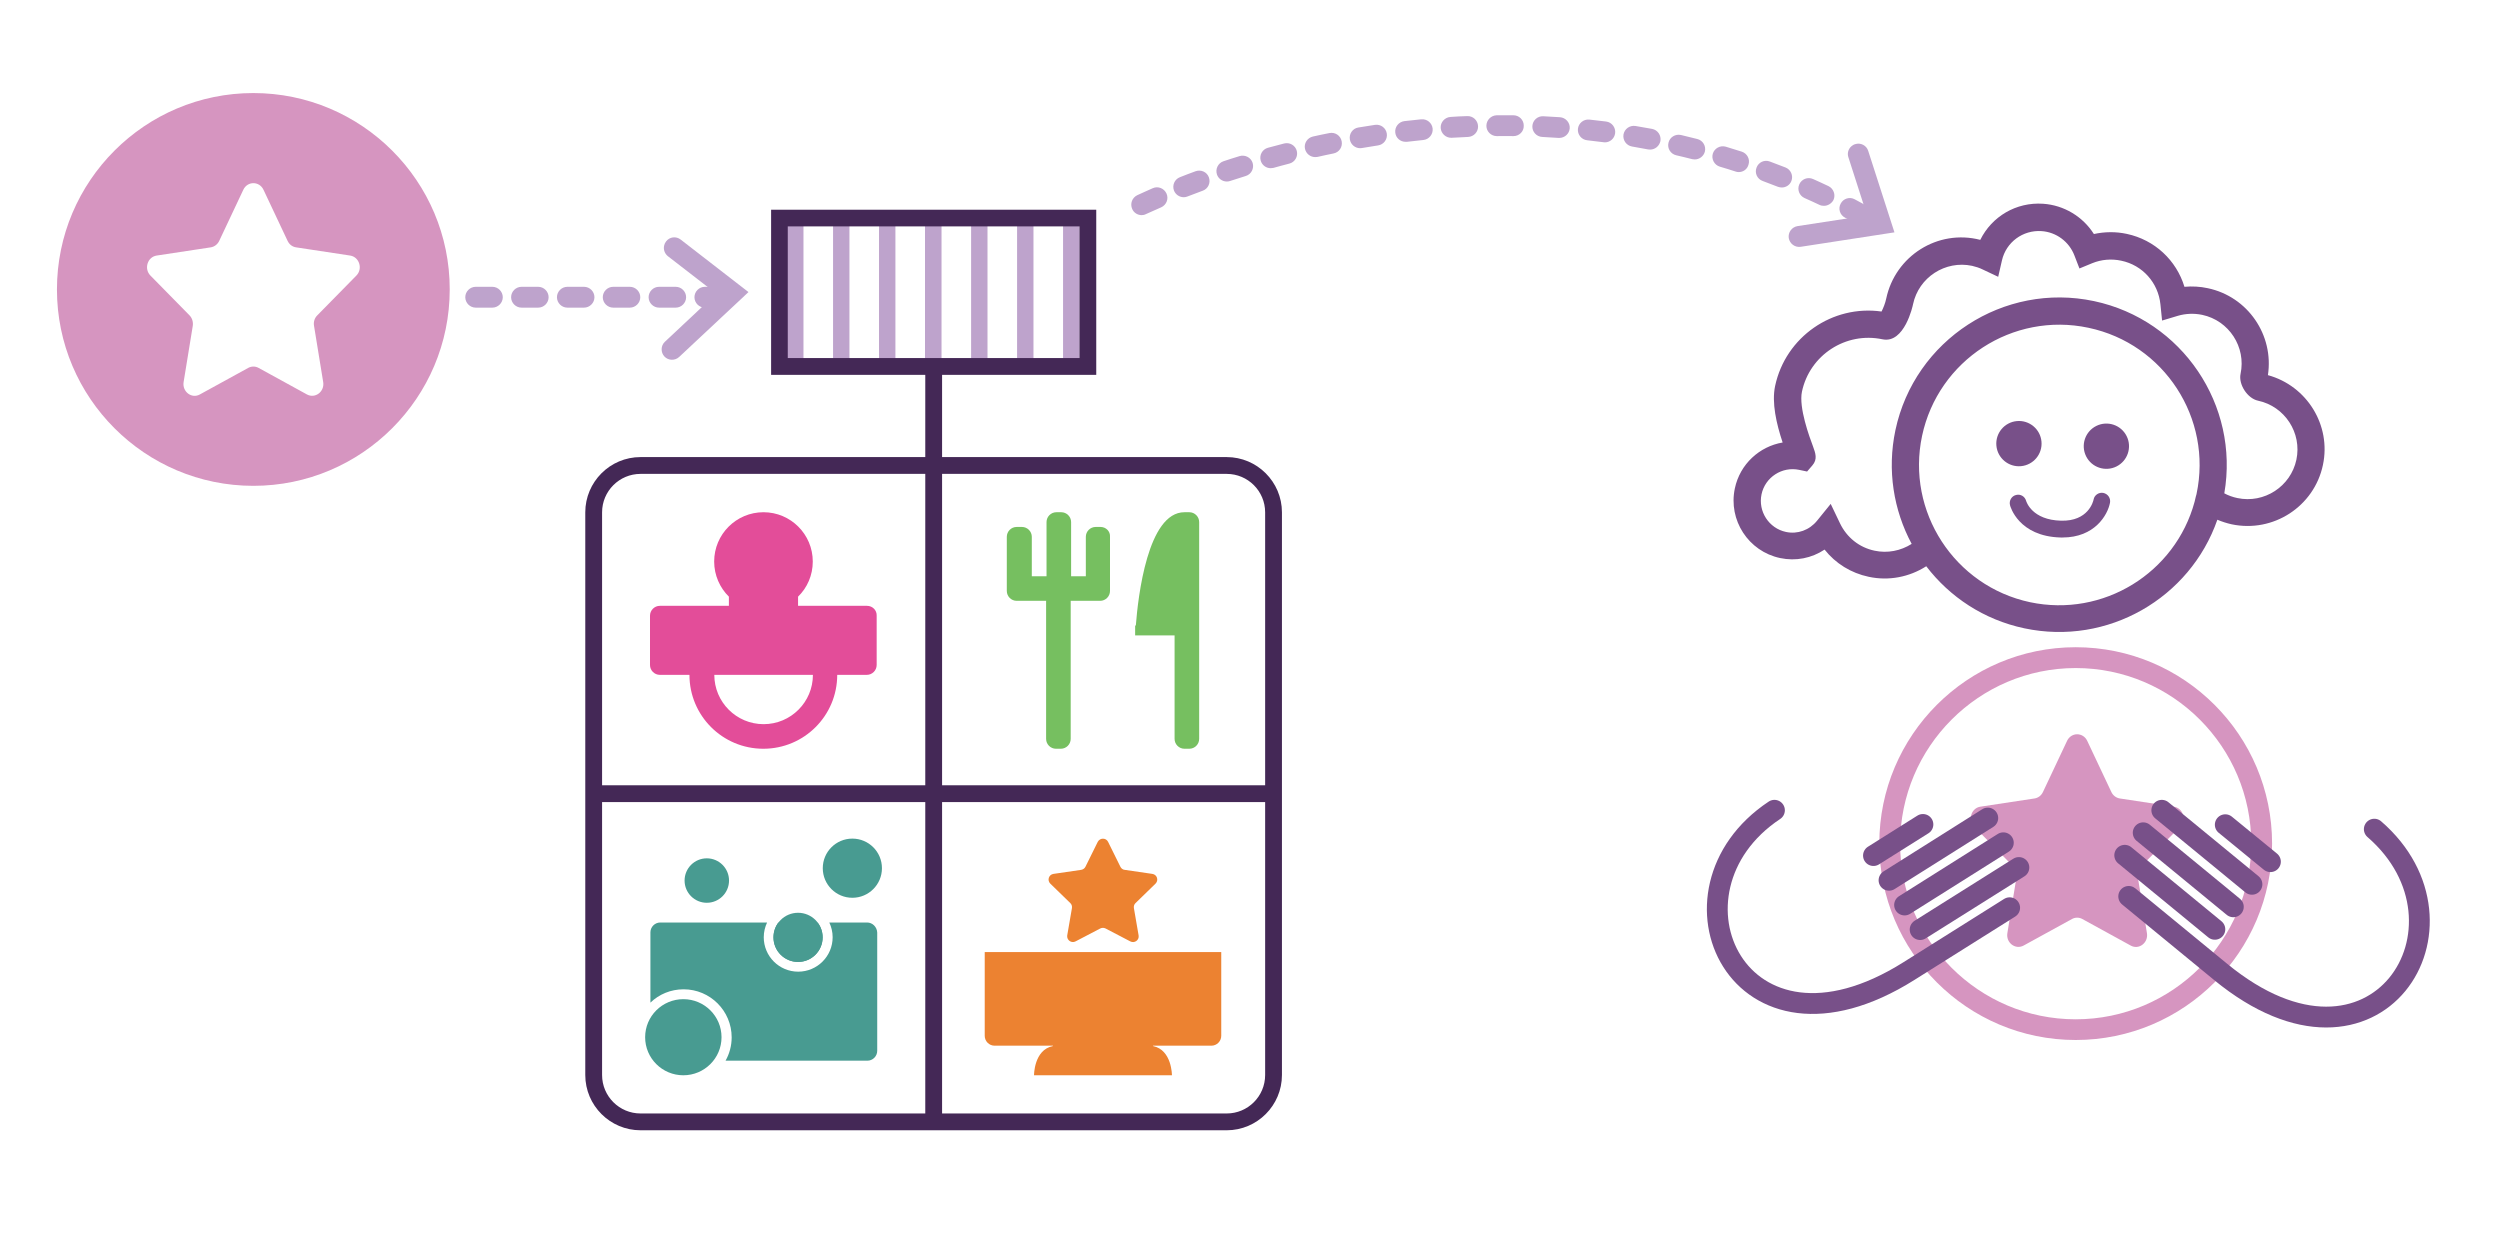
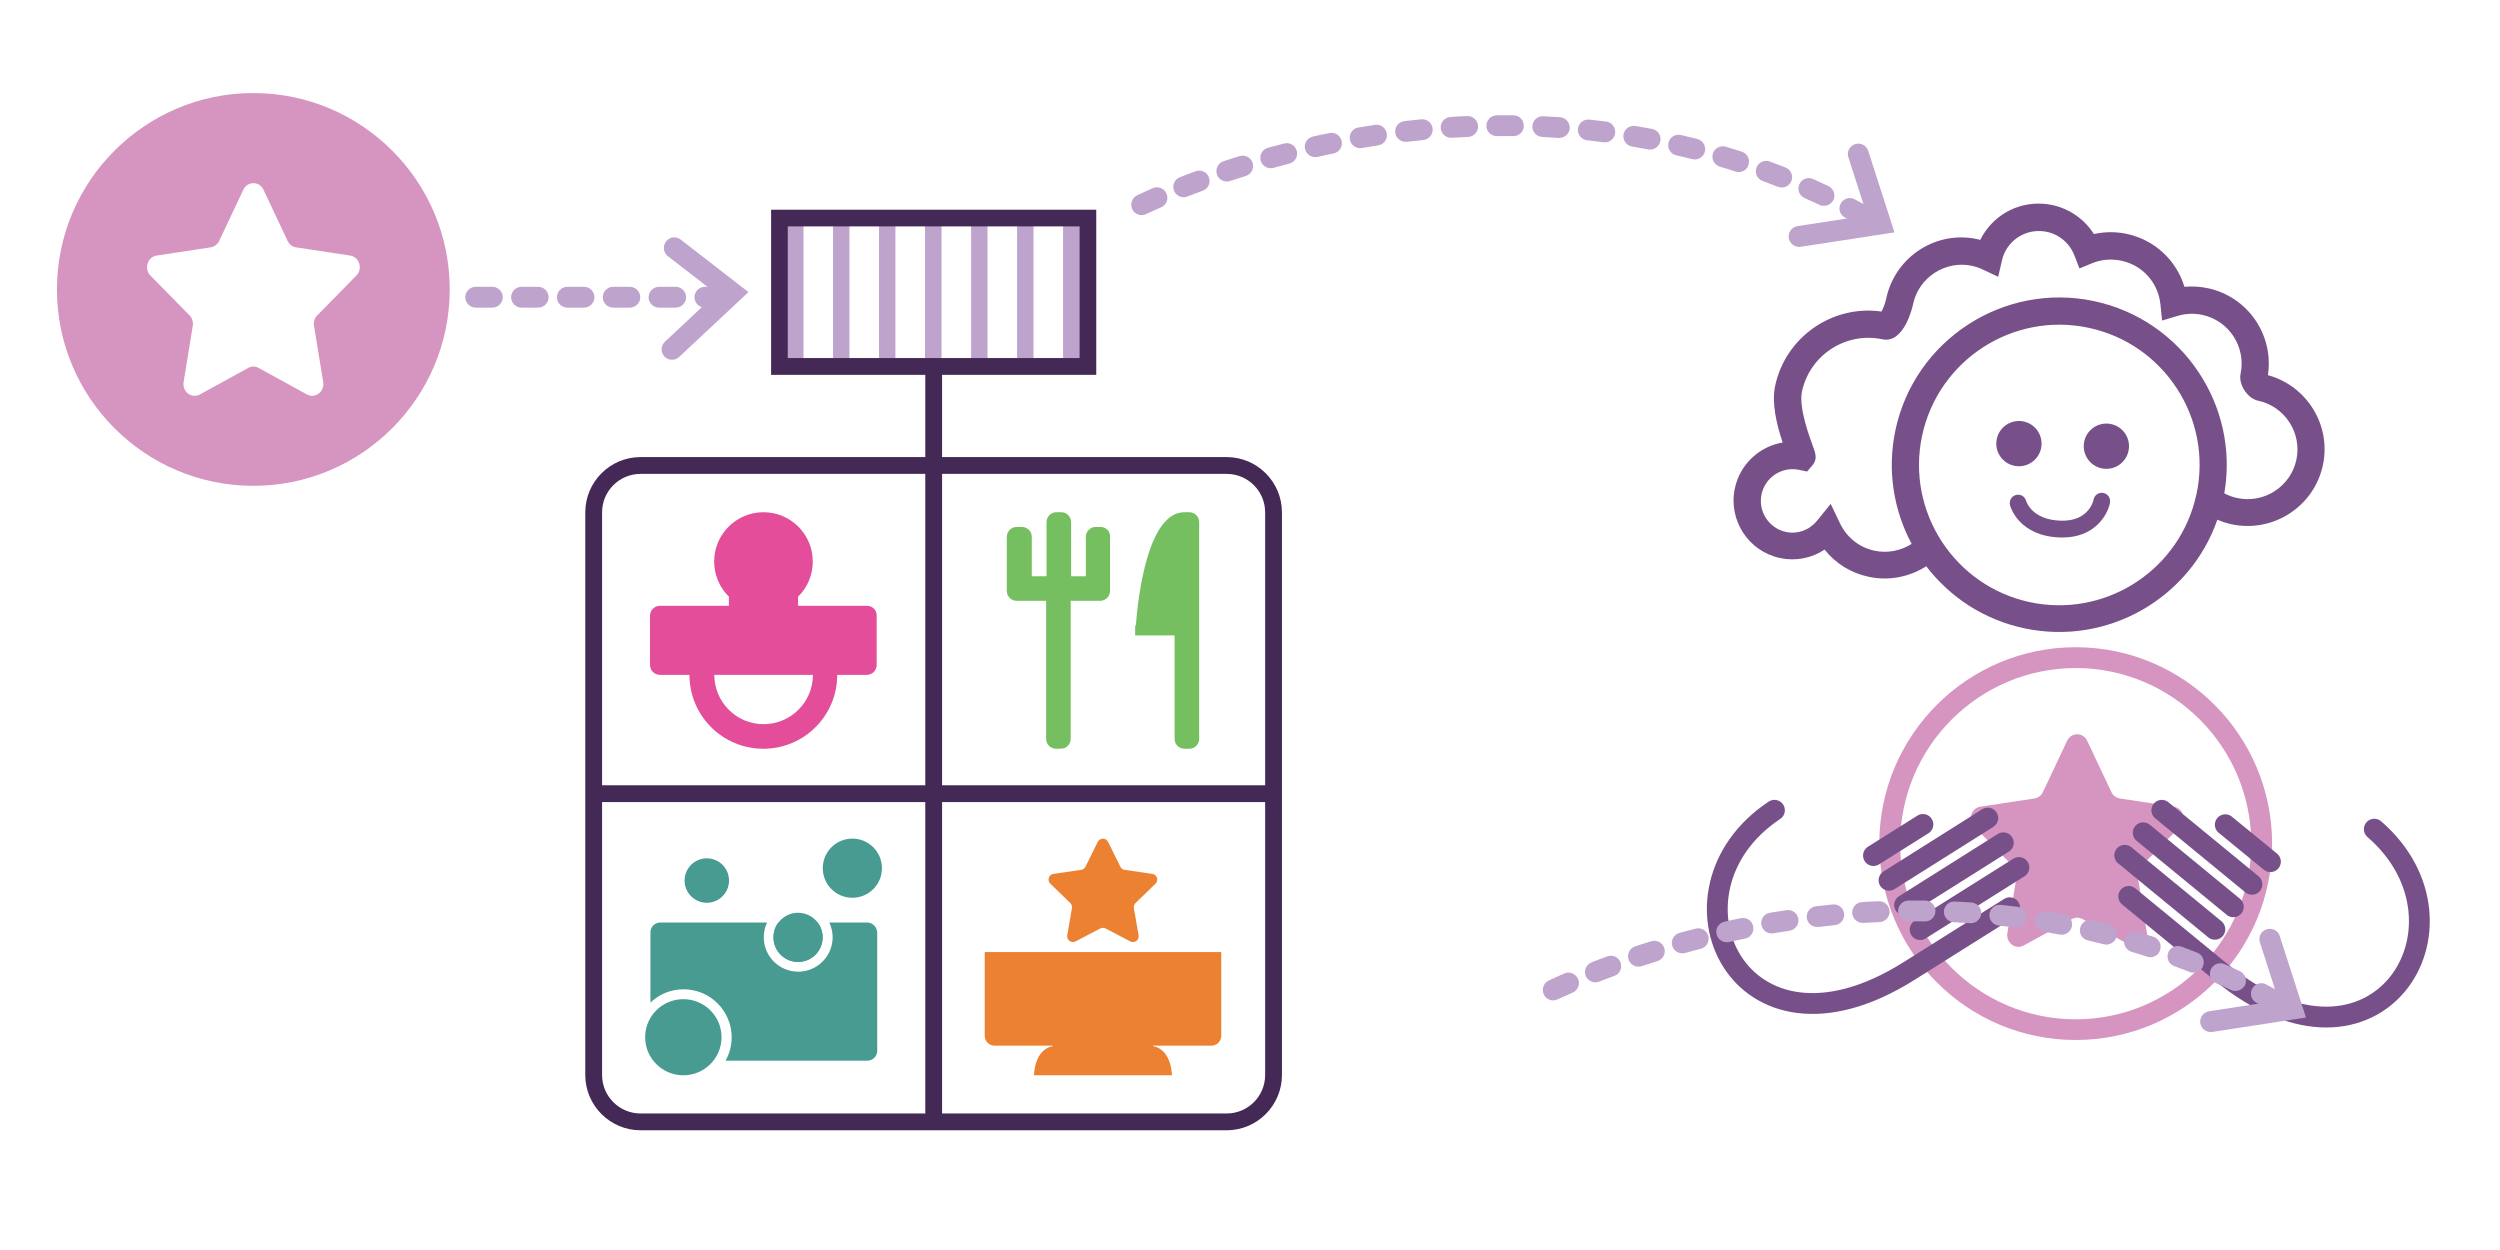
<svg xmlns="http://www.w3.org/2000/svg" version="1.1" x="0px" y="0px" viewBox="0 0 1800 900" style="enable-background:new 0 0 1800 900;" xml:space="preserve">
  <style type="text/css">
	.st0{fill:#D695C0;}
	.st1{fill:#E34D99;}
	.st2{fill:#76BF60;}
	.st3{fill:#EC8231;}
	.st4{fill:#489B91;}
	.st5{fill:none;stroke:#442856;stroke-linecap:round;stroke-miterlimit:10;}
	.st6{fill:#BEA3CC;}
	.st7{fill:#442856;}
	.st8{fill:#785089;}
	.st9{fill:none;stroke:#442856;stroke-width:15;stroke-miterlimit:10;}
	.st10{fill:none;stroke:#BEA3CC;stroke-width:15;stroke-linecap:round;stroke-miterlimit:10;stroke-dasharray:12,21;}
	.st11{clip-path:url(#SVGID_2_);}
	.st12{fill:none;stroke:#D695C0;stroke-width:16;stroke-miterlimit:10;}
	.st13{fill:none;stroke:#785089;stroke-width:15;stroke-linecap:round;stroke-miterlimit:10;}
	.st14{fill:#C7E2C0;}
	.st15{fill:#9BD2CA;}
	.st16{fill:#FBC089;}
	.st17{fill:#E9A6C9;}
	.st18{fill:#F0CEE2;}
	.st19{fill:none;stroke:#442856;stroke-width:15;stroke-linecap:round;stroke-miterlimit:10;}
</style>
  <g id="Layer_1">
    <g>
      <path class="st0" d="M1494.5,466c-78,0-141.4,63.4-141.4,141.4c0,78,63.4,141.4,141.4,141.4s141.4-63.4,141.4-141.4    C1635.9,529.4,1572.5,466,1494.5,466z M1494.5,733.9c-69.7,0-126.4-56.7-126.4-126.4S1424.8,481,1494.5,481    s126.4,56.7,126.4,126.4S1564.2,733.9,1494.5,733.9z" />
      <path class="st0" d="M1565.2,580.8l-38.9-5.9c-2.6-0.4-4.9-2.1-6.1-4.6l-17.4-36.9c-3-6.3-11.5-6.3-14.5,0l-17.4,36.9    c-1.2,2.5-3.4,4.2-6.1,4.6l-38.9,5.9c-6.6,1-9.3,9.5-4.5,14.4l28.2,28.7c1.9,1.9,2.8,4.7,2.3,7.5l-6.6,40.5    c-1.1,6.9,5.8,12.1,11.7,8.9l34.8-19.1c2.3-1.3,5.2-1.3,7.5,0l34.8,19.1c5.9,3.3,12.8-2,11.7-8.9l-6.6-40.5    c-0.4-2.7,0.4-5.5,2.3-7.5l28.2-28.7C1574.5,590.3,1571.8,581.8,1565.2,580.8z" />
    </g>
    <path class="st0" d="M182.4,67C104.4,67,41,130.4,41,208.4c0,78,63.4,141.4,141.4,141.4c78,0,141.4-63.4,141.4-141.4   C323.9,130.4,260.4,67,182.4,67z M226.1,234.6l6.6,40.5c1.1,6.9-5.8,12.1-11.7,8.9l-34.8-19.1c-2.3-1.3-5.2-1.3-7.5,0L143.9,284   c-5.9,3.3-12.8-2-11.7-8.9l6.6-40.5c0.4-2.7-0.4-5.5-2.3-7.5l-28.2-28.7c-4.8-4.9-2.1-13.4,4.5-14.4l38.9-5.9   c2.6-0.4,4.9-2.1,6.1-4.6l17.4-36.9c3-6.3,11.5-6.3,14.5,0l17.4,36.9c1.2,2.5,3.4,4.2,6.1,4.6l38.9,5.9c6.6,1,9.3,9.5,4.5,14.4   l-28.2,28.7C226.5,229,225.6,231.8,226.1,234.6z" />
    <g>
      <rect x="566.7" y="157.6" class="st6" width="11.8" height="104.3" />
      <rect x="599.8" y="158.9" class="st6" width="11.8" height="104.3" />
      <rect x="632.9" y="156.2" class="st6" width="11.8" height="104.3" />
      <polygon class="st6" points="666,156.2 666,259.2 666,260.5 677.9,260.5 677.9,259.2 677.9,156.2 677.9,154.9 666,154.9   " />
      <polygon class="st6" points="699.2,156.2 699.2,259.2 699.2,260.5 711,260.5 711,259.2 711,156.2 711,154.9 699.2,154.9   " />
      <rect x="732.3" y="156.2" class="st6" width="11.8" height="104.3" />
      <rect x="765.4" y="156.2" class="st6" width="11.8" height="104.3" />
    </g>
    <path class="st7" d="M883.2,813.8h-422c-21.9,0-39.8-17.8-39.8-39.8V368.9c0-21.9,17.8-39.8,39.8-39.8h422   c21.9,0,39.8,17.8,39.8,39.8V774C923,795.9,905.2,813.8,883.2,813.8z M461.2,341.2c-15.3,0-27.7,12.4-27.7,27.7V774   c0,15.3,12.4,27.7,27.7,27.7h422c15.3,0,27.7-12.4,27.7-27.7V368.9c0-15.3-12.4-27.7-27.7-27.7H461.2z" />
    <rect x="427.5" y="565.4" class="st7" width="489.5" height="12.1" />
    <rect x="666.2" y="266.2" class="st7" width="12.1" height="541.5" />
    <path class="st7" d="M789.3,269.9H555.2V151h234.1V269.9z M567.2,257.8h210v-94.8h-210V257.8z" />
    <path class="st1" d="M624.3,436.2h-49.7v-6.6c6.6-6.4,10.6-15.4,10.6-25.3c0-19.6-15.9-35.5-35.5-35.5c-19.6,0-35.5,15.9-35.5,35.5   c0,9.9,4.1,18.9,10.6,25.3v6.6h-49.7c-3.9,0-7.1,3.2-7.1,7.1v35.5c0,3.9,3.2,7.1,7.1,7.1h21.3c0,29.4,23.8,53.2,53.2,53.2   s53.2-23.8,53.2-53.2h21.3c3.9,0,7.1-3.2,7.1-7.1v-35.5C631.4,439.4,628.2,436.2,624.3,436.2z M549.8,521.4   c-19.6,0-35.5-15.9-35.5-35.5h71C585.3,505.5,569.4,521.4,549.8,521.4z" />
    <g>
      <path class="st3" d="M797.8,606.1l8.9,18c0.6,1.2,1.8,2.1,3.1,2.2l19.9,2.9c3.4,0.5,4.7,4.6,2.3,7l-14.4,14    c-1,0.9-1.4,2.3-1.2,3.6l3.4,19.7c0.6,3.4-3,5.9-6,4.3l-17.8-9.3c-1.2-0.6-2.6-0.6-3.8,0l-17.8,9.3c-3,1.6-6.5-1-6-4.3l3.4-19.7    c0.2-1.3-0.2-2.7-1.2-3.6l-14.4-14c-2.4-2.4-1.1-6.5,2.3-7l19.9-2.9c1.3-0.2,2.5-1,3.1-2.2l8.9-18    C792,603.1,796.3,603.1,797.8,606.1z" />
      <path class="st3" d="M709,685.5v60.3c0,3.9,3.2,7.1,7.1,7.1h42.1l-0.2,0.3c-13.6,2.7-13.5,21-13.5,21h3.2h92.9h3.2    c0,0,0-18.2-13.5-21l-0.2-0.3h42.1c3.9,0,7.1-3.2,7.1-7.1v-60.3H709z" />
    </g>
    <g>
      <path class="st2" d="M792.4,379.4h-3.5c-3.9,0-7.1,3.2-7.1,7.1v28.4h-10.6v-39c0-3.9-3.2-7.1-7.1-7.1h-3.5c-3.9,0-7.1,3.2-7.1,7.1    v39h-10.6v-28.4c0-3.9-3.2-7.1-7.1-7.1H732c-3.9,0-7.1,3.2-7.1,7.1v28.4v10.6c0,3.9,3.2,7.1,7.1,7.1h3.5h17.7v99.4    c0,3.9,3.2,7.1,7.1,7.1h3.5c3.9,0,7.1-3.2,7.1-7.1v-99.4h17.7h3.5c3.9,0,7.1-3.2,7.1-7.1v-10.6v-28.4    C799.5,382.6,796.3,379.4,792.4,379.4z" />
      <path class="st2" d="M856.3,368.8h-3.5c-26.4,0-33.4,60.6-35,81.6h-0.5v7.1h28.4v74.5c0,3.9,3.2,7.1,7.1,7.1h3.5    c3.9,0,7.1-3.2,7.1-7.1V375.9C863.4,372,860.2,368.8,856.3,368.8z" />
    </g>
    <g>
      <circle class="st4" cx="508.9" cy="634" r="16" />
      <circle class="st4" cx="613.7" cy="625.1" r="21.3" />
      <ellipse class="st4" cx="492" cy="746.8" rx="27.5" ry="27.4" />
      <circle class="st4" cx="574.6" cy="674.9" r="17.7" />
      <g>
        <path class="st4" d="M624.3,664.2h-27.2c1.5,3.2,2.4,6.8,2.4,10.6c0,13.7-11.1,24.8-24.8,24.8c-13.7,0-24.8-11.1-24.8-24.8     c0-3.8,0.9-7.4,2.4-10.6h-76.9c-3.9,0-7.1,3.2-7.1,7.1v50.6c6.2-6,14.6-9.6,23.9-9.6c19.1,0,34.6,15.5,34.6,34.6     c0,6.1-1.6,11.8-4.4,16.8h102.1c3.9,0,7.1-3.2,7.1-7.1v-85.2C631.4,667.4,628.2,664.2,624.3,664.2z" />
        <path class="st4" d="M556.9,674.9c0,9.8,8,17.7,17.7,17.7c9.8,0,17.7-8,17.7-17.7c0-4-1.3-7.7-3.6-10.6h-28.4     C558.2,667.2,556.9,670.9,556.9,674.9z" />
      </g>
    </g>
    <g>
      <path class="st8" d="M1632.9,270.1c4.4-28.8-14.4-56.5-43.3-62.6c-5.5-1.2-11.2-1.5-16.8-1c-5.8-19.1-21.4-33.8-41.5-38.1    c-7.9-1.7-15.9-1.6-23.7,0.1c-7.9-12.5-21.5-20.8-36.6-21.8c-19.4-1.3-36.9,9.2-45.2,26c-30.6-7.9-61.2,11.6-67.7,42.2    c-0.7,3.4-2.2,7.1-3.4,9.4c-35.3-5-69,18.2-76.6,53.5c-2.6,12.1,0.9,27.3,5.4,40.8c-16.6,2.8-30.7,15.5-34.4,33    c-4.9,22.9,9.8,45.4,32.6,50.2c11.3,2.4,22.7,0.1,32-6.1c7.9,10,19,16.9,31.8,19.6c14.4,3.1,29.2,0.2,41.4-7.6    c16.9,22.1,41.4,38.5,70.7,44.7c60,12.7,119.2-21.7,138.9-78.2c3.3,1.4,6.7,2.5,10.3,3.3c29.9,6.3,59.4-12.8,65.7-42.7    C1678.6,306.2,1661,277.8,1632.9,270.1z M1581.5,355.7c0,0.1-0.1,0.3-0.1,0.4l0,0c-0.1,0.5-0.3,0.9-0.4,1.4l-0.9,3.8    c-13.9,51.3-65.8,83.4-118.4,72.3c-54.5-11.6-89.4-65.3-77.8-119.8c11.6-54.5,65.3-89.4,119.8-77.8    C1558.2,247.5,1593.1,301.2,1581.5,355.7z M1653.4,331c-4.1,19.3-23.2,31.7-42.5,27.6c-3.3-0.7-6.4-1.8-9.4-3.4    c11-63.4-30.3-124.9-93.8-138.4c-65-13.8-129.2,27.9-143,92.9c-6.1,28.9-1.3,57.6,11.7,81.9c-7.9,5-17.4,6.9-26.7,4.9    c-11-2.3-20-9.5-24.9-19.7l-6.7-14l-9.8,12.1c-5.5,6.8-14.1,9.9-22.4,8.1c-12.3-2.6-20.2-14.8-17.6-27.1    c2.6-12.3,14.8-20.2,27.1-17.6l5.7,1.2l3.8-4.4c3.9-4.5,2.2-8.9,0.5-13.6c-2.6-6.9-10.4-28-8-39.5c5.6-26.4,31.6-43.3,58-37.7    c15.8,3.3,21.8-24.1,22-25.3c4.1-19.3,23.2-31.7,42.5-27.6c2.6,0.6,5.2,1.4,7.8,2.7l11,5.2l2.7-11.8c3-13.1,15-22,28.5-21.1    c10.6,0.7,19.9,7.6,23.7,17.6l3.6,9.3l9.2-3.8c6.6-2.7,13.9-3.3,20.9-1.8c15.3,3.2,26.6,15.8,28.2,31.4l1.2,11.7l11.3-3.4    c5.7-1.7,11.8-1.9,17.6-0.7c19.3,4.1,31.7,23.2,27.6,42.5c-1.6,7.6,5,17.7,12.6,19.3C1645.1,292.6,1657.5,311.7,1653.4,331z" />
      <ellipse transform="matrix(0.9958 -9.180736e-02 9.180736e-02 0.9958 -23.1871 134.8002)" class="st8" cx="1453.6" cy="319.4" rx="16.3" ry="16.3" />
      <ellipse transform="matrix(0.895 -0.446 0.446 0.895 15.9805 710.1978)" class="st8" cx="1516.6" cy="321.2" rx="16.3" ry="16.3" />
      <path class="st8" d="M1514.4,354.9c-3.2-0.6-6.4,1.5-7,4.7c-0.3,1.6-3.9,15.8-23.4,15.3c-20.9-0.5-25-13.6-25.2-14.3    c-0.9-3.2-4.1-5.1-7.3-4.2c-3.2,0.8-5.1,4.1-4.3,7.3c0.2,0.9,6.1,22.5,36.5,23.3c0.4,0,0.9,0,1.3,0c23.2,0,32.5-16.2,34.2-25    C1519.8,358.7,1517.7,355.6,1514.4,354.9z" />
    </g>
    <g>
      <path class="st13" d="M1534,646.5c0,0-16.2-13.3,64.9,53.3c112.3,92.2,190-34.1,110.6-102.8" />
      <line class="st13" x1="1594.7" y1="669.1" x2="1529.8" y2="615.8" />
      <line class="st13" x1="1608" y1="652.9" x2="1543.1" y2="599.6" />
      <line class="st13" x1="1634.7" y1="620.4" x2="1602.2" y2="593.8" />
      <line class="st13" x1="1621.4" y1="636.7" x2="1556.5" y2="583.4" />
    </g>
    <g>
      <path class="st13" d="M1445.5,654.5c0,0,17.8-11.2-71.1,44.7c-123,77.4-184.3-57.7-96.8-115.8" />
      <line class="st13" x1="1382.5" y1="669.3" x2="1453.6" y2="624.6" />
      <line class="st13" x1="1371.3" y1="651.6" x2="1442.4" y2="606.8" />
      <line class="st13" x1="1348.9" y1="616" x2="1384.5" y2="593.6" />
      <line class="st13" x1="1360.1" y1="633.8" x2="1431.2" y2="589" />
    </g>
    <path class="st6" d="M519.5,221.5h-12c-4.1,0-7.5-3.4-7.5-7.5s3.4-7.5,7.5-7.5h12c4.1,0,7.5,3.4,7.5,7.5S523.6,221.5,519.5,221.5z    M486.5,221.5h-12c-4.1,0-7.5-3.4-7.5-7.5s3.4-7.5,7.5-7.5h12c4.1,0,7.5,3.4,7.5,7.5S490.6,221.5,486.5,221.5z M453.5,221.5h-12   c-4.1,0-7.5-3.4-7.5-7.5s3.4-7.5,7.5-7.5h12c4.1,0,7.5,3.4,7.5,7.5S457.6,221.5,453.5,221.5z M420.5,221.5h-12   c-4.1,0-7.5-3.4-7.5-7.5s3.4-7.5,7.5-7.5h12c4.1,0,7.5,3.4,7.5,7.5S424.6,221.5,420.5,221.5z M387.5,221.5h-12   c-4.1,0-7.5-3.4-7.5-7.5s3.4-7.5,7.5-7.5h12c4.1,0,7.5,3.4,7.5,7.5S391.6,221.5,387.5,221.5z M354.5,221.5h-12   c-4.1,0-7.5-3.4-7.5-7.5s3.4-7.5,7.5-7.5h12c4.1,0,7.5,3.4,7.5,7.5S358.6,221.5,354.5,221.5z" />
    <path class="st6" d="M1342.5,163.3c-1.2,0-2.5-0.3-3.7-1c-3.4-1.9-6.9-3.8-10.4-5.6c-3.7-1.9-5.1-6.5-3.1-10.1   c1.9-3.7,6.5-5.1,10.1-3.1c3.6,1.9,7.2,3.9,10.7,5.8c3.6,2,4.9,6.6,2.9,10.2C1347.6,161.9,1345.1,163.3,1342.5,163.3z M822,154.9   c-2.8,0-5.6-1.6-6.8-4.4c-1.7-3.8-0.1-8.2,3.7-10c3.6-1.7,7.4-3.3,11.1-5c3.8-1.7,8.2,0.1,9.9,3.9c1.7,3.8-0.1,8.2-3.9,9.9   c-3.6,1.6-7.3,3.2-10.8,4.8C824.1,154.7,823,154.9,822,154.9z M1313.2,148.2c-1.1,0-2.2-0.2-3.2-0.7c-3.5-1.7-7.2-3.3-10.7-4.9   c-3.8-1.7-5.5-6.1-3.8-9.9c1.7-3.8,6.1-5.5,9.9-3.8c3.7,1.6,7.4,3.4,11.1,5.1c3.7,1.8,5.3,6.3,3.6,10   C1318.7,146.6,1316,148.2,1313.2,148.2z M852.3,142c-3,0-5.8-1.8-7-4.7c-1.5-3.9,0.4-8.2,4.2-9.7c3.7-1.5,7.5-2.9,11.3-4.3   c3.9-1.4,8.2,0.5,9.6,4.4c1.4,3.9-0.5,8.2-4.4,9.6c-3.7,1.4-7.4,2.8-11.1,4.2C854.2,141.8,853.2,142,852.3,142z M1282.9,135   c-0.9,0-1.9-0.2-2.8-0.5c-3.6-1.4-7.3-2.8-11-4.2c-3.9-1.4-5.9-5.7-4.4-9.6c1.4-3.9,5.7-5.9,9.6-4.4c3.8,1.4,7.6,2.9,11.3,4.3   c3.8,1.5,5.7,5.9,4.2,9.7C1288.7,133.2,1285.9,135,1282.9,135z M883.3,130.7c-3.1,0-6.1-2-7.1-5.1c-1.3-3.9,0.8-8.2,4.7-9.5   c3.8-1.3,7.7-2.5,11.6-3.7c3.9-1.2,8.2,1,9.4,4.9c1.2,4-1,8.2-4.9,9.4c-3.7,1.2-7.5,2.4-11.3,3.6   C884.9,130.6,884.1,130.7,883.3,130.7z M1251.9,123.9c-0.8,0-1.5-0.1-2.3-0.4c-3.7-1.2-7.5-2.4-11.3-3.5c-4-1.2-6.2-5.4-5.1-9.3   c1.2-4,5.4-6.2,9.3-5.1c3.9,1.2,7.8,2.4,11.6,3.6c3.9,1.3,6.1,5.5,4.8,9.4C1258,121.9,1255.1,123.9,1251.9,123.9z M914.9,121.1   c-3.3,0-6.3-2.2-7.2-5.5c-1.1-4,1.2-8.1,5.2-9.2c3.9-1.1,7.8-2.1,11.7-3.1c4-1,8.1,1.4,9.1,5.4c1,4-1.4,8.1-5.4,9.1   c-3.8,1-7.7,2-11.5,3.1C916.2,121,915.5,121.1,914.9,121.1z M1220.2,114.8c-0.6,0-1.2-0.1-1.8-0.2c-3.8-1-7.7-1.9-11.5-2.8   c-4-0.9-6.6-4.9-5.6-9c0.9-4,4.9-6.5,9-5.6c3.9,0.9,7.9,1.9,11.8,2.9c4,1,6.4,5.1,5.4,9.1C1226.6,112.5,1223.6,114.8,1220.2,114.8z    M946.9,113.1c-3.4,0-6.5-2.4-7.3-5.9c-0.9-4,1.7-8,5.7-8.9c3.9-0.9,7.9-1.7,11.9-2.5c4.1-0.8,8,1.8,8.8,5.9c0.8,4.1-1.8,8-5.9,8.8   c-3.9,0.8-7.8,1.6-11.6,2.5C948,113,947.4,113.1,946.9,113.1z M1188.1,107.7c-0.5,0-0.9,0-1.4-0.1c-3.8-0.7-7.7-1.4-11.6-2.1   c-4.1-0.7-6.8-4.5-6.2-8.6c0.7-4.1,4.5-6.8,8.6-6.2c4,0.7,8,1.4,12,2.1c4.1,0.8,6.7,4.7,6,8.8   C1194.7,105.2,1191.6,107.7,1188.1,107.7z M979.3,106.7c-3.6,0-6.8-2.6-7.4-6.3c-0.7-4.1,2.1-8,6.1-8.6c4-0.7,8-1.3,12-1.9   c4.1-0.6,7.9,2.2,8.5,6.3c0.6,4.1-2.2,7.9-6.3,8.5c-3.9,0.6-7.8,1.2-11.7,1.9C980.1,106.7,979.7,106.7,979.3,106.7z M1155.5,102.5   c-0.3,0-0.6,0-1-0.1c-3.9-0.5-7.8-1-11.7-1.4c-4.1-0.4-7.1-4.1-6.7-8.2c0.4-4.1,4.1-7.1,8.2-6.7c4,0.4,8.1,0.9,12.1,1.4   c4.1,0.5,7,4.3,6.5,8.4C1162.4,99.8,1159.2,102.5,1155.5,102.5z M1012,102.1c-3.8,0-7-2.8-7.4-6.6c-0.5-4.1,2.5-7.8,6.6-8.3   c4-0.5,8.1-0.9,12.1-1.3c4.1-0.4,7.8,2.6,8.2,6.7c0.4,4.1-2.6,7.8-6.7,8.2c-3.9,0.4-7.9,0.8-11.8,1.3   C1012.5,102.1,1012.2,102.1,1012,102.1z M1122.7,99.3c-0.2,0-0.3,0-0.5,0c-3.9-0.3-7.9-0.5-11.8-0.7c-4.1-0.2-7.3-3.7-7.1-7.8   c0.2-4.1,3.7-7.3,7.8-7.1c4,0.2,8.1,0.4,12.1,0.7c4.1,0.3,7.3,3.9,7,8C1129.9,96.3,1126.6,99.3,1122.7,99.3z M1044.8,99.2   c-3.9,0-7.2-3.1-7.5-7c-0.3-4.1,2.9-7.7,7-8c4-0.3,8.1-0.5,12.1-0.6c4.1-0.2,7.6,3,7.8,7.2c0.2,4.1-3,7.6-7.2,7.8   c-3.9,0.2-7.9,0.4-11.8,0.6C1045.1,99.2,1045,99.2,1044.8,99.2z M1089.7,98C1089.7,98,1089.7,98,1089.7,98c-4,0-8-0.1-11.9,0   c0,0,0,0-0.1,0c-4.1,0-7.5-3.3-7.5-7.4c0-4.1,3.3-7.5,7.4-7.6c4,0,8.1,0,12.1,0c4.1,0,7.5,3.4,7.4,7.6   C1097.2,94.7,1093.8,98,1089.7,98z" />
    <path class="st6" d="M1332.9,105.4c0.8-0.7,1.7-1.3,2.8-1.6c3.9-1.3,8.2,0.9,9.4,4.8l18.9,58.7l-67.5,10.4   c-4.1,0.6-7.9-2.2-8.6-6.3c-0.6-4.1,2.2-7.9,6.3-8.6l50.1-7.7l-13.5-42C1329.9,110.3,1330.8,107.3,1332.9,105.4z" />
    <path class="st6" d="M478.2,176.7c0.2-1,0.7-2,1.4-2.9c2.5-3.3,7.2-3.9,10.5-1.3l48.8,37.8L489,257c-3,2.8-7.8,2.7-10.6-0.3   c-2.8-3-2.7-7.8,0.3-10.6l37-34.7l-34.9-27C478.5,182.5,477.5,179.5,478.2,176.7z" />
+     <path class="st6" d="M1638.8,728.6c-1.2,0-2.5-0.3-3.7-1c-3.4-1.9-6.9-3.8-10.4-5.6c-3.7-1.9-5.1-6.5-3.1-10.1   c1.9-3.7,6.5-5.1,10.1-3.1c3.6,1.9,7.2,3.9,10.7,5.8c3.6,2,4.9,6.6,2.9,10.2C1644,727.2,1641.4,728.6,1638.8,728.6z M1118.3,720.3   c-2.8,0-5.6-1.6-6.8-4.4c-1.7-3.8-0.1-8.2,3.7-10c3.6-1.7,7.4-3.3,11.1-5c3.8-1.7,8.2,0.1,9.9,3.9c1.7,3.8-0.1,8.2-3.9,9.9   c-3.6,1.6-7.3,3.2-10.8,4.8C1120.4,720,1119.4,720.3,1118.3,720.3z M1609.5,713.5c-1.1,0-2.2-0.2-3.2-0.7   c-3.5-1.7-7.2-3.3-10.7-4.9c-3.8-1.7-5.5-6.1-3.8-9.9c1.7-3.8,6.1-5.5,9.9-3.8c3.7,1.6,7.4,3.4,11.1,5.1c3.7,1.8,5.3,6.3,3.6,10   C1615,711.9,1612.3,713.5,1609.5,713.5z M1148.7,707.3c-3,0-5.8-1.8-7-4.7c-1.5-3.9,0.4-8.2,4.2-9.7c3.7-1.5,7.5-2.9,11.3-4.3   c3.9-1.4,8.2,0.5,9.6,4.4c1.4,3.9-0.5,8.2-4.4,9.6c-3.7,1.4-7.4,2.8-11.1,4.2C1150.5,707.1,1149.6,707.3,1148.7,707.3z    M1579.3,700.3c-0.9,0-1.9-0.2-2.8-0.5c-3.6-1.4-7.3-2.8-11-4.2c-3.9-1.4-5.9-5.7-4.4-9.6c1.4-3.9,5.7-5.9,9.6-4.4   c3.8,1.4,7.6,2.9,11.3,4.3c3.8,1.5,5.7,5.9,4.2,9.7C1585.1,698.5,1582.3,700.3,1579.3,700.3z M1179.7,696c-3.1,0-6.1-2-7.1-5.1   c-1.3-3.9,0.8-8.2,4.7-9.5c3.8-1.3,7.7-2.5,11.6-3.7c3.9-1.2,8.2,1,9.4,4.9c1.2,4-1,8.2-4.9,9.4c-3.7,1.2-7.5,2.4-11.3,3.6   C1181.3,695.9,1180.5,696,1179.7,696z M1548.3,689.2c-0.8,0-1.5-0.1-2.3-0.4c-3.7-1.2-7.5-2.4-11.3-3.5c-4-1.2-6.2-5.4-5.1-9.3   c1.2-4,5.4-6.2,9.3-5.1c3.9,1.2,7.8,2.4,11.6,3.6c3.9,1.3,6.1,5.5,4.8,9.4C1554.4,687.2,1551.4,689.2,1548.3,689.2z M1211.2,686.4   c-3.3,0-6.3-2.2-7.2-5.5c-1.1-4,1.2-8.1,5.2-9.2c3.9-1.1,7.8-2.1,11.7-3.1c4-1,8.1,1.4,9.1,5.4c1,4-1.4,8.1-5.4,9.1   c-3.8,1-7.7,2-11.5,3.1C1212.6,686.3,1211.9,686.4,1211.2,686.4z M1516.6,680.1c-0.6,0-1.2-0.1-1.8-0.2c-3.8-1-7.7-1.9-11.5-2.8   c-4-0.9-6.6-4.9-5.6-9c0.9-4,4.9-6.5,9-5.6c3.9,0.9,7.9,1.9,11.8,2.9c4,1,6.4,5.1,5.4,9.1C1523,677.8,1519.9,680.1,1516.6,680.1z    M1243.2,678.4c-3.4,0-6.5-2.4-7.3-5.9c-0.9-4,1.7-8,5.7-8.9c3.9-0.9,7.9-1.7,11.9-2.5c4.1-0.8,8,1.8,8.8,5.9   c0.8,4.1-1.8,8-5.9,8.8c-3.9,0.8-7.8,1.6-11.6,2.5C1244.3,678.3,1243.8,678.4,1243.2,678.4z M1484.4,673c-0.5,0-0.9,0-1.4-0.1   c-3.8-0.7-7.7-1.4-11.6-2.1c-4.1-0.7-6.8-4.5-6.2-8.6c0.7-4.1,4.5-6.8,8.6-6.2c4,0.7,8,1.4,12,2.1c4.1,0.8,6.7,4.7,6,8.8   C1491.1,670.5,1487.9,673,1484.4,673z M1275.6,672.1c-3.6,0-6.8-2.6-7.4-6.3c-0.7-4.1,2.1-8,6.1-8.6c4-0.7,8-1.3,12-1.9   c4.1-0.6,7.9,2.2,8.5,6.3c0.6,4.1-2.2,7.9-6.3,8.5c-3.9,0.6-7.8,1.2-11.7,1.9C1276.5,672,1276.1,672.1,1275.6,672.1z M1451.8,667.9   c-0.3,0-0.6,0-1-0.1c-3.9-0.5-7.8-1-11.7-1.4c-4.1-0.4-7.1-4.1-6.7-8.2c0.4-4.1,4.1-7.1,8.2-6.7c4,0.4,8.1,0.9,12.1,1.4   c4.1,0.5,7,4.3,6.5,8.4C1458.8,665.1,1455.6,667.9,1451.8,667.9z M1308.3,667.4c-3.8,0-7-2.8-7.4-6.6c-0.5-4.1,2.5-7.8,6.6-8.3   c4-0.5,8.1-0.9,12.1-1.3c4.1-0.4,7.8,2.6,8.2,6.7c0.4,4.1-2.6,7.8-6.7,8.2c-3.9,0.4-7.9,0.8-11.8,1.3   C1308.9,667.4,1308.6,667.4,1308.3,667.4z M1419,664.7c-0.2,0-0.3,0-0.5,0c-3.9-0.3-7.9-0.5-11.8-0.7c-4.1-0.2-7.3-3.7-7.1-7.8   c0.2-4.1,3.7-7.3,7.8-7.1c4,0.2,8.1,0.4,12.1,0.7c4.1,0.3,7.3,3.9,7,8C1426.2,661.6,1422.9,664.7,1419,664.7z M1341.1,664.5   c-3.9,0-7.2-3.1-7.5-7c-0.3-4.1,2.9-7.7,7-8c4-0.3,8.1-0.5,12.1-0.6c4.1-0.2,7.6,3,7.8,7.2c0.2,4.1-3,7.6-7.2,7.8   c-3.9,0.2-7.9,0.4-11.8,0.6C1341.5,664.5,1341.3,664.5,1341.1,664.5z M1386.1,663.4C1386,663.4,1386,663.4,1386.1,663.4   c-4,0-8-0.1-11.9,0c0,0,0,0-0.1,0c-4.1,0-7.5-3.3-7.5-7.4c0-4.1,3.3-7.5,7.4-7.6c4,0,8.1,0,12.1,0c4.1,0,7.5,3.4,7.4,7.6   C1393.5,660.1,1390.2,663.4,1386.1,663.4z" />
+     <path class="st6" d="M1629.2,670.7c0.8-0.7,1.7-1.3,2.8-1.6c3.9-1.3,8.2,0.9,9.4,4.8l18.9,58.7l-67.5,10.4   c-4.1,0.6-7.9-2.2-8.6-6.3c-0.6-4.1,2.2-7.9,6.3-8.6l50.1-7.7l-13.5-42C1626.2,675.7,1627.1,672.6,1629.2,670.7z" />
  </g>
  <g id="Layer_2">
</g>
</svg>
